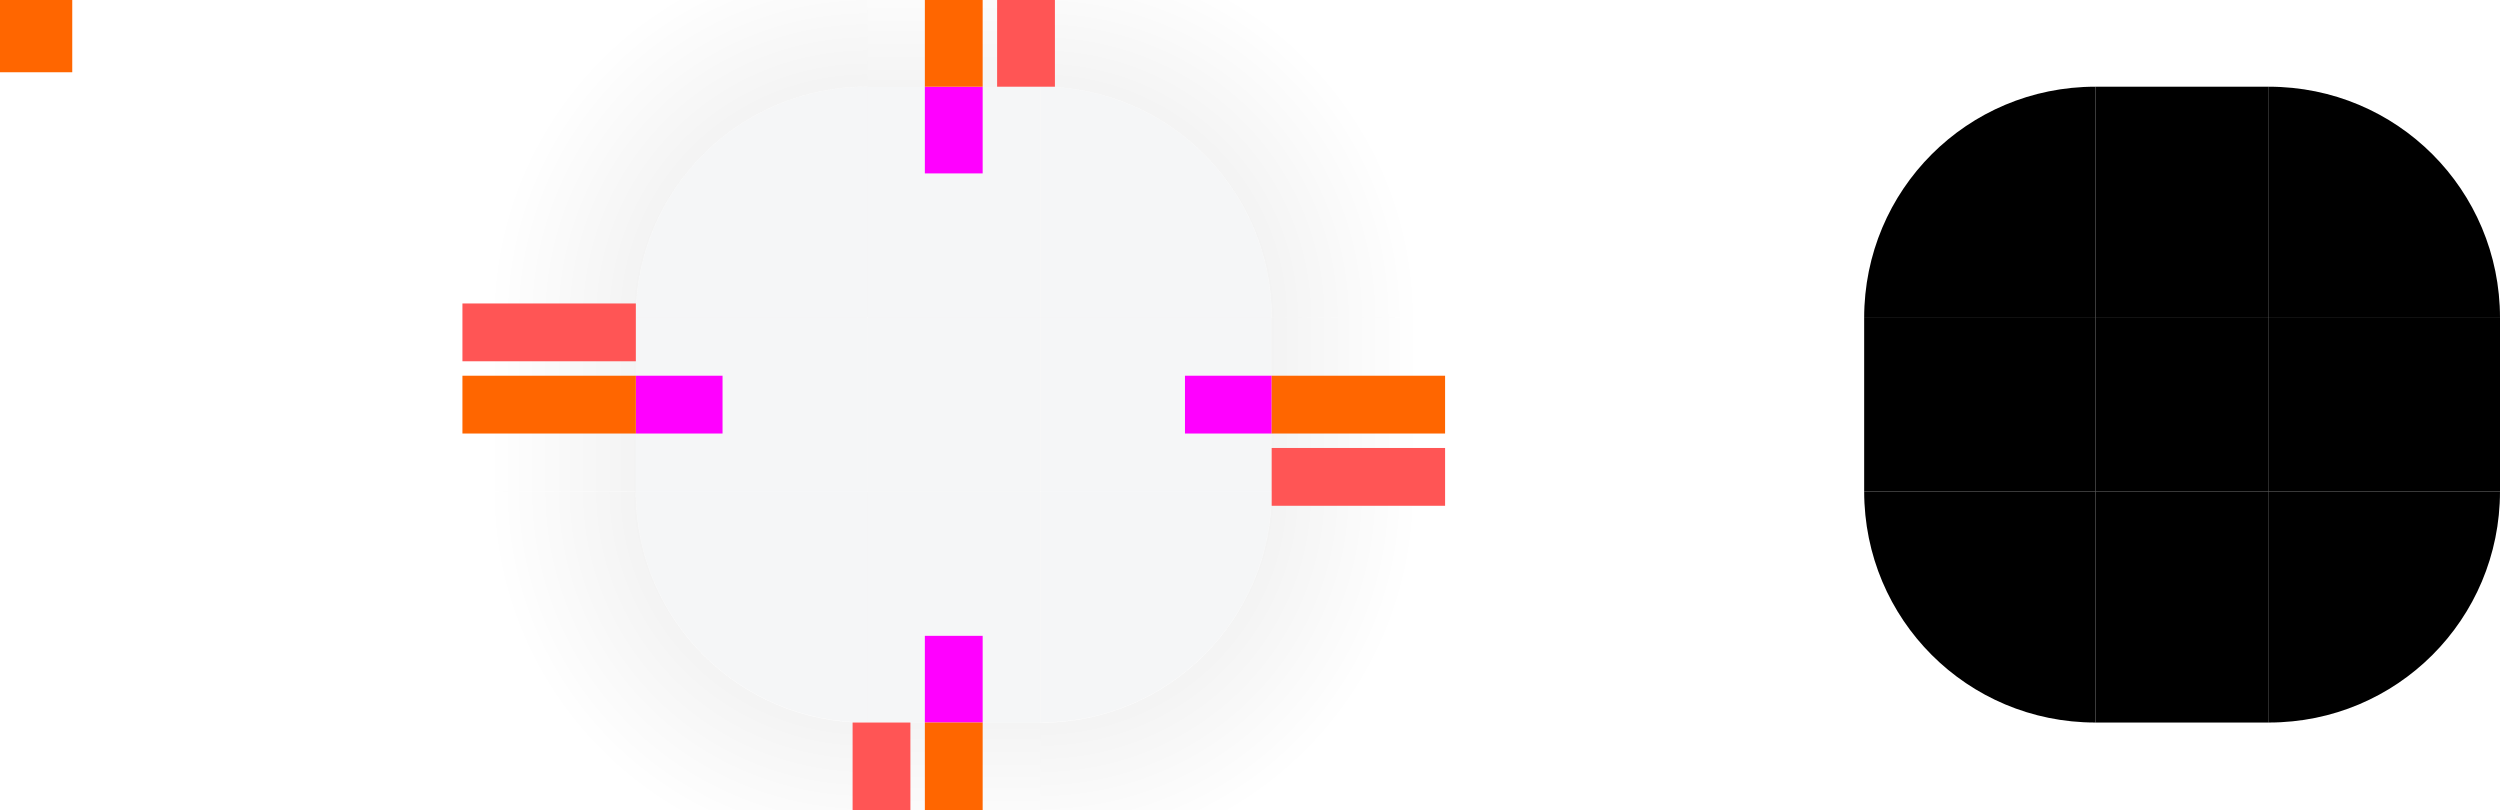
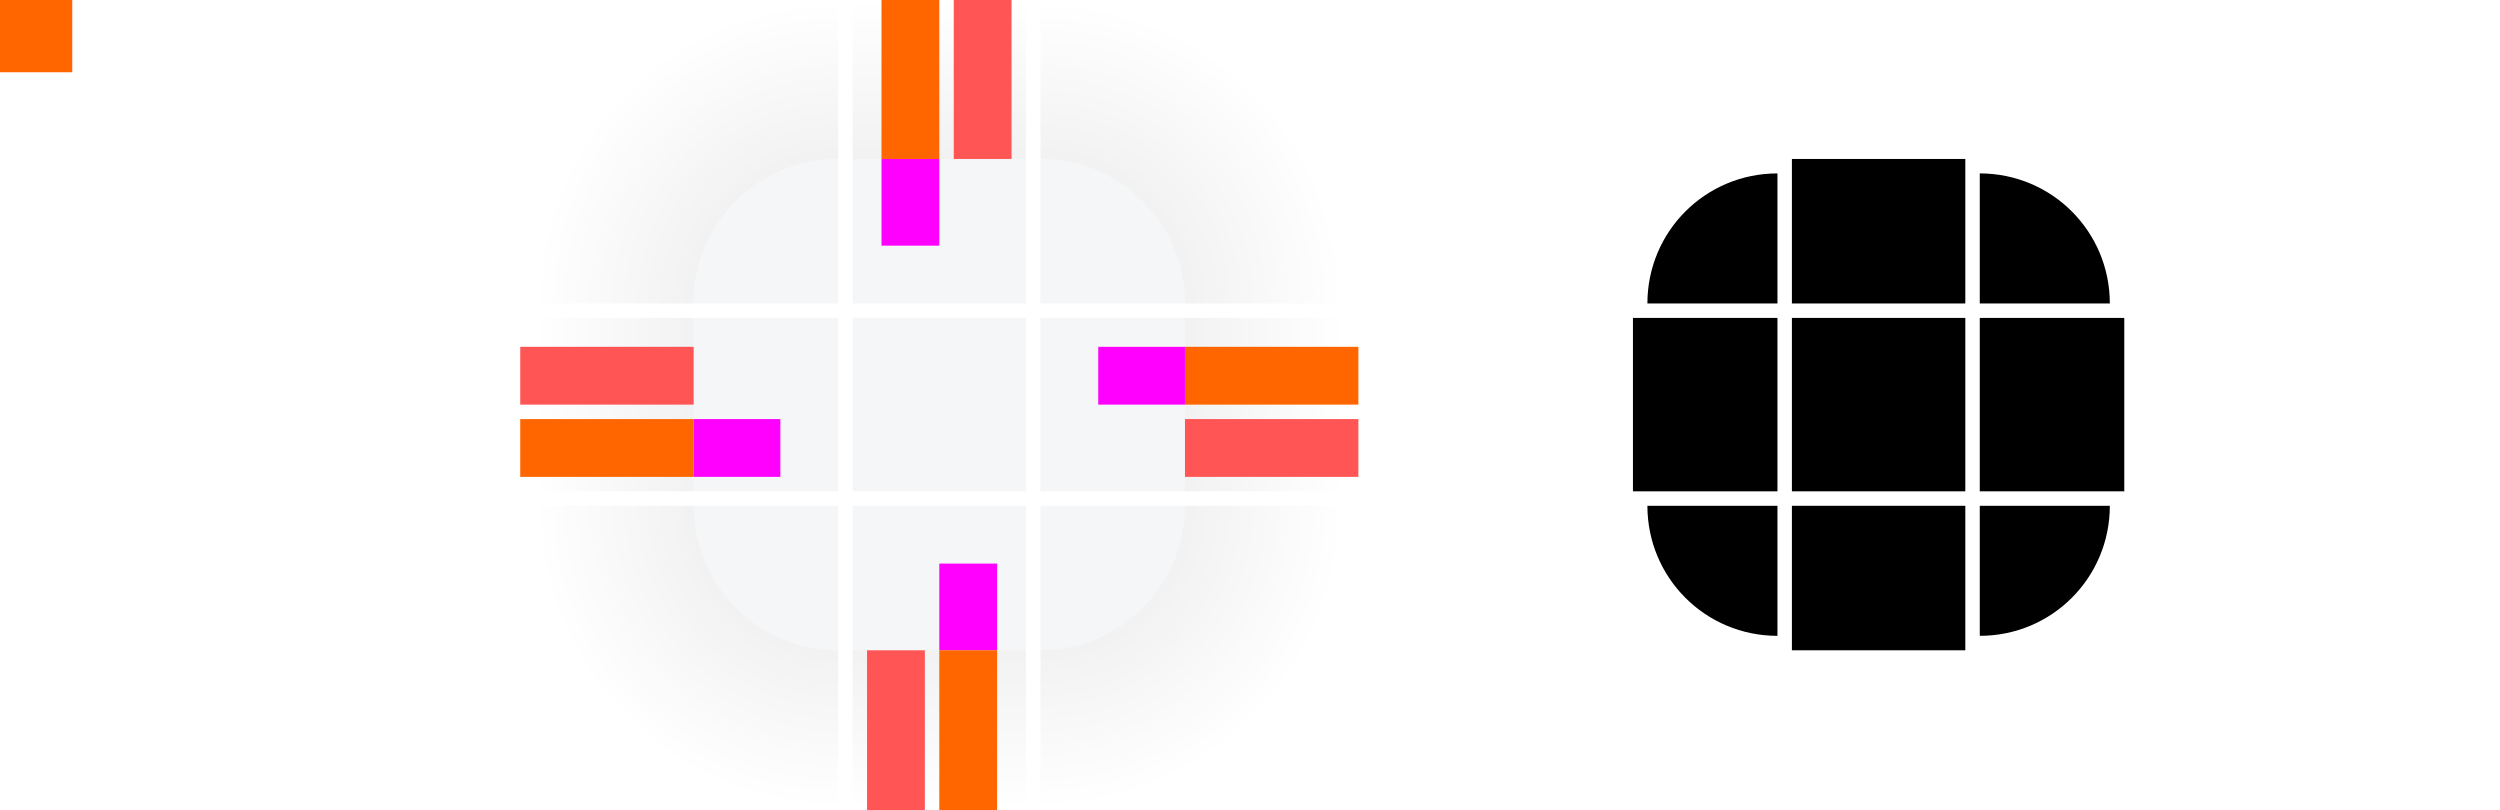
<svg xmlns="http://www.w3.org/2000/svg" xmlns:xlink="http://www.w3.org/1999/xlink" width="173" height="56" version="1.1" viewBox="0 0 173 56" id="svg1813">
  <defs id="defs1703">
    <style id="current-color-scheme" type="text/css">.ColorScheme-Text {
        color:#31363b;
        stop-color:#31363b;
      }
      .ColorScheme-Background {
        color:#eff0f1;
        stop-color:#eff0f1;
      }
      .ColorScheme-Highlight {
        color:#3daee9;
        stop-color:#3daee9;
      }
      .ColorScheme-ViewText {
        color:#31363b;
        stop-color:#31363b;
      }
      .ColorScheme-ViewBackground {
        color:#fcfcfc;
        stop-color:#fcfcfc;
      }
      .ColorScheme-ViewHover {
        color:#93cee9;
        stop-color:#93cee9;
      }
      .ColorScheme-ViewFocus{
        color:#3daee9;
        stop-color:#3daee9;
      }
      .ColorScheme-ButtonText {
        color:#31363b;
        stop-color:#31363b;
      }
      .ColorScheme-ButtonBackground {
        color:#eff0f1;
        stop-color:#eff0f1;
      }
      .ColorScheme-ButtonHover {
        color:#93cee9;
        stop-color:#93cee9;
      }
      .ColorScheme-ButtonFocus{
        color:#3daee9;
        stop-color:#3daee9;
      }</style>
    <linearGradient id="linearGradient4270">
      <stop stop-color="#000000" stop-opacity=".667" offset="0" id="stop1690" />
      <stop stop-color="#000000" stop-opacity="0" offset="1" id="stop1692" />
    </linearGradient>
-     <radialGradient id="radialGradient1031" cx="77" cy="12" r="6" gradientTransform="matrix(5.7846e-6 4.2778 -4.3333 5.8598e-6 124 -295.39)" gradientUnits="userSpaceOnUse" xlink:href="#linearGradient4270" />
-     <radialGradient id="radialGradient1025" cx="77" cy="12" r="6" gradientTransform="matrix(-1.5825e-5 4.2778 4.3333 1.6031e-5 8.0013 -295.39)" gradientUnits="userSpaceOnUse" xlink:href="#linearGradient4270" />
-     <radialGradient id="radialGradient1019" cx="77" cy="12" r="6" gradientTransform="matrix(2.9688e-5 -4.2778 -4.3333 -3.0073e-5 124 351.39)" gradientUnits="userSpaceOnUse" xlink:href="#linearGradient4270" />
-     <linearGradient id="linearGradient4950" x1="49" x2="62" y1="932.36" y2="932.36" gradientTransform="matrix(.85714 0 0 1 8.9999 0)" gradientUnits="userSpaceOnUse" xlink:href="#linearGradient4270" />
-     <linearGradient id="linearGradient4948" x1="-21" x2="-8" y1="932.36" y2="932.36" gradientTransform="matrix(.85714 0 0 1 -1 0)" gradientUnits="userSpaceOnUse" xlink:href="#linearGradient4270" />
-     <linearGradient id="linearGradient4934" x1="946.36" x2="958.86" y1="-35" y2="-35" gradientTransform="matrix(.85714 0 0 1 137.2 0)" gradientUnits="userSpaceOnUse" xlink:href="#linearGradient4270" />
-     <radialGradient id="radialGradient994" cx="77" cy="12" r="6" gradientTransform="matrix(-2.4781e-5 -4.2778 4.3333 -2.5103e-5 8.0021 351.39)" gradientUnits="userSpaceOnUse" xlink:href="#linearGradient4270" />
-     <linearGradient id="linearGradient4920" x1="-918.36" x2="-905.86" y1="-35" y2="-35" gradientTransform="matrix(1.2857 0 0 1 264.4 0)" gradientUnits="userSpaceOnUse" xlink:href="#linearGradient4270" />
+     <radialGradient id="radialGradient994" cx="77" cy="12" r="6" gradientTransform="matrix(2.7475373e-5,-2.997807,2.999891,2.7471008e-5,-45.14383,1176.048)" gradientUnits="userSpaceOnUse" xlink:href="#linearGradient4270" fx="77" fy="12" />
+     <linearGradient id="linearGradient4920" x1="-915.384" x2="-904.883" y1="-35" y2="-35" gradientTransform="matrix(1.999948,0,0,0.375,1814.72,-52.875)" gradientUnits="userSpaceOnUse" xlink:href="#linearGradient4270" />
  </defs>
-   <g id="shadow-topleft" transform="matrix(1.1667 0 0 1.1667 64.667 -1086.8)" opacity=".5">
-     <path transform="matrix(.85715 0 0 .85715 -55.429 931.51)" d="m32-6v28h12c0-8.864 7.136-16 16-16v-12h-28z" fill="url(#radialGradient994)" opacity=".35" id="path1705" />
-   </g>
-   <g id="shadow-topright" transform="matrix(-1.1667 0 0 1.1667 67.333 -1086.8)" opacity=".5">
-     <path transform="matrix(-.85714 0 0 .85714 57.714 931.51)" d="m72-6v12c8.864 0 16 7.136 16 16h12v-28h-28z" fill="url(#radialGradient1019)" opacity=".35" id="path1708" />
-   </g>
-   <g id="shadow-bottomright" transform="matrix(-1.1667 0 0 -1.1667 67.333 1142.8)" opacity=".5">
-     <path transform="matrix(-.85714 0 0 -.85714 57.714 979.5)" d="m88 34c0 8.864-7.136 16-16 16v12h28v-28h-12z" fill="url(#radialGradient1031)" opacity=".35" id="path1711" />
-   </g>
-   <g id="shadow-bottomleft" transform="matrix(1.1667 0 0 -1.1667 64.667 1142.8)" opacity=".5">
-     <path transform="matrix(.85714 0 0 -.85714 -55.429 979.5)" d="m32 34v28h28v-12c-8.864 0-16-7.136-16-16h-12z" fill="url(#radialGradient1025)" opacity=".35" id="path1714" />
+   <g id="shadow-topleft" transform="matrix(1.1667,0,0,1.1667,68.667,-1081.792)">
+     <path id="path1705" style="opacity:0.15;fill:url(#radialGradient994);stroke-width:1" d="m -27.999,926.367 v 18.852 l 10.285,0.005 c 0,-4.747 3.823,-8.568 8.571,-8.568 v -10.288 z" />
  </g>
  <rect id="hint-tile-center" y="-1.4648e-5" width="5" height="5" fill="#ff6600" />
-   <g id="top" transform="matrix(0.375,0,0,2.6667,52.875,-2421.657)">
+   <g id="top" transform="matrix(0.375,0,0,1.666667,51.875,-1506.267)">
    <rect transform="matrix(0,-1,-1,0,0,0)" x="-916.36" y="-51" width="6" height="32" class="ColorScheme-Background" fill="currentColor" opacity="0.6" id="rect1718" />
  </g>
-   <g id="topleft" transform="matrix(1.3333,0,0,1.3333,26.6675,-1207.783)">
-     <path d="m 25,910.36 c -6.648,0 -12,5.352 -12,12 h 12 v -10 z" class="ColorScheme-Background" fill="currentColor" opacity="0.6" id="path1721" />
+   <g id="topleft" transform="matrix(1.3333,0,0,1.3333,30.66749,-1202.783)">
+     <path d="M 20.5,910.36 C 16.345,910.36 13,913.705 13,917.86 h 7.5 v -6.25 z" class="ColorScheme-Background" fill="currentColor" opacity="0.6" id="path1721" style="stroke-width:0.625" />
  </g>
-   <g id="topright" transform="matrix(1.3333,0,0,1.3333,12.0015,-1207.783)">
+   <g id="topright" transform="matrix(0.8333333,0,0,0.8333333,34.49217,-747.633)">
    <path d="m 45,910.36 v 12 h 12 c 0,-6.648 -5.352,-12 -12,-12 z" class="ColorScheme-Background" fill="currentColor" opacity="0.6" id="path1724" />
  </g>
-   <g id="bottom" transform="matrix(0.375,0,0,2.6667,52.875,-2494.992)">
+   <g id="bottom" transform="matrix(0.375,0,0,1.666667,51.875,-1545.6)">
    <rect transform="rotate(90)" x="948.36" y="-51" width="6" height="32" class="ColorScheme-Background" fill="currentColor" opacity="0.6" id="rect1727" />
  </g>
-   <g id="bottomleft" transform="matrix(1.3333,0,0,1.3333,26.6675,-1222.449)">
+   <g id="bottomleft" transform="matrix(0.8333333,0,0,0.8333333,37.16667,-750.3)">
    <path d="m 13,942.36 c 0,6.648 5.352,12 12,12 v -12 H 15 Z" class="ColorScheme-Background" fill="currentColor" opacity="0.6" id="path1730" />
  </g>
-   <g id="bottomright" transform="matrix(1.3333,0,0,1.3333,12.0015,-1222.449)">
+   <g id="bottomright" transform="matrix(0.8333333,0,0,0.8333333,34.5,-750.3)">
    <path d="m 45,942.36 v 12 c 6.648,0 12,-5.352 12,-12 H 47 Z" class="ColorScheme-Background" fill="currentColor" opacity="0.6" id="path1733" />
  </g>
-   <g id="left" transform="matrix(2.6667,0,0,0.375,9.3327,-321.635)">
+   <g id="left" transform="matrix(1.666667,0,0,0.375,26.33333,-321.635)">
    <rect transform="scale(-1,1)" x="-19" y="916.36" width="6" height="32" class="ColorScheme-Background" fill="currentColor" opacity="0.6" id="rect1736" />
  </g>
-   <g id="right" transform="matrix(2.6667,0,0,0.375,-64.0017,-321.635)">
+   <g id="right" transform="matrix(1.666667,0,0,0.375,-13,-321.635)">
    <rect x="51" y="916.36" width="6" height="32" class="ColorScheme-Background" fill="currentColor" opacity="0.6" id="rect1739" />
  </g>
-   <rect id="center" x="60" y="22" width="12" height="12" class="ColorScheme-Background" fill="currentColor" opacity=".6" />
-   <rect id="hint-top-margin" x="64" y="6" width="4" height="6" fill="#ff00ff" stroke-width="1.414" />
-   <rect id="hint-bottom-margin" x="64" y="44" width="4" height="6" fill="#ff00ff" stroke-width="1.414" />
-   <rect id="hint-right-margin" transform="rotate(90)" x="26" y="-88" width="4" height="6" fill="#ff00ff" stroke-width="1.414" />
-   <rect id="hint-left-margin" transform="rotate(90)" x="26" y="-50" width="4" height="6" fill="#ff00ff" stroke-width="1.414" />
-   <g id="shadow-top" transform="matrix(.375 0 0 1.5556 52.875 -1403.5)" opacity=".5">
-     <rect transform="matrix(0,-1,-1,0,0,0)" x="-916.36" y="-51" width="6" height="32" fill="none" opacity="1" id="rect1747" />
-     <rect transform="matrix(0,-1,-1,0,0,0)" x="-906.08" y="-51" width="7.714" height="32" fill="url(#linearGradient4920)" opacity=".35" id="rect1749" />
-     <rect transform="matrix(0,-1,-1,0,0,0)" x="-911.36" y="-51" width="1" height="32" fill="none" opacity="1" id="rect1751" />
+   <rect id="center" x="59" y="22" width="12" height="12" class="ColorScheme-Background" fill="currentColor" opacity="0.6" />
+   <g id="shadow-top" transform="translate(-1,4.999999)">
+     <rect transform="matrix(0,-1,-1,0,0,0)" x="-16" y="-72" width="22" height="12" id="rect1747" style="fill:none;stroke-width:0.764" />
+     <rect transform="matrix(0,-1,-1,0,0,0)" x="-6" y="-72" width="12" height="12" id="rect1749" style="opacity:0.15;fill:url(#linearGradient4920);stroke-width:0.764" />
  </g>
-   <g id="shadow-bottom" transform="matrix(.375 0 0 2.3333 52.875 -2178.8)" opacity=".5">
-     <rect transform="rotate(90)" x="948.36" y="-51" width="6" height="32" fill="none" opacity="1" id="rect1754" />
-     <rect transform="rotate(90)" x="955.22" y="-51" width="5.143" height="32" fill="url(#linearGradient4934)" opacity=".35" id="rect1756" />
-     <rect transform="rotate(90)" x="953.36" y="-51" width="1" height="32" fill="none" opacity="1" id="rect1758" />
-   </g>
-   <g id="shadow-left" transform="matrix(2.3333 0 0 .375 15.667 -321.64)" opacity=".5">
-     <rect transform="scale(-1,1)" x="-19" y="916.36" width="6" height="32" fill="none" opacity="1" id="rect1761" />
-     <rect transform="scale(-1,1)" x="-12.143" y="916.36" width="5.143" height="32" fill="url(#linearGradient4948)" opacity=".35" id="rect1763" />
-     <rect transform="scale(-1,1)" x="-14" y="916.36" width="1" height="32" fill="none" opacity="1" id="rect1765" />
-   </g>
-   <g id="shadow-right" transform="matrix(2.3333 0 0 .375 -47 -321.64)" opacity=".5">
-     <rect x="51" y="916.36" width="6" height="32" fill="none" opacity="1" id="rect1768" />
-     <rect x="57.857" y="916.36" width="5.143" height="32" fill="url(#linearGradient4950)" opacity=".35" id="rect1770" />
-     <rect x="56" y="916.36" width="1" height="32" fill="none" opacity="1" id="rect1772" />
-   </g>
-   <rect id="shadow-hint-top-margin" x="64" y="-6" width="4" height="12" fill="#ff6600" />
-   <rect id="shadow-hint-bottom-margin" x="64" y="50" width="4" height="12" fill="#ff6600" />
-   <rect id="shadow-hint-right-margin" transform="rotate(90)" x="26" y="-100" width="4" height="12" fill="#ff6600" />
-   <rect id="shadow-hint-left-margin" transform="rotate(90)" x="26" y="-44" width="4" height="12" fill="#ff6600" />
-   <g id="mask-top" transform="matrix(.375 0 0 1.3333 137.87 -1207.8)">
+   <g id="mask-top" transform="matrix(0.375,0,0,0.8333333,116.87,-747.6442)">
    <rect transform="matrix(0,-1,-1,0,0,0)" x="-922.373" y="-51.013" width="12" height="32" fill="#000000" opacity="0.97" id="rect1779" style="opacity:1" />
  </g>
-   <g id="mask-topleft" transform="matrix(1.6,0,0,1.6,108.2,-1450.576)">
-     <path d="m 23,910.36 c -5.54,0 -10,4.46 -10,10 h 10 z" fill="#000000" opacity="0.97" stroke-width="2" id="path1782" style="opacity:1" />
+   <g id="mask-topleft" transform="translate(100,-899.36)">
+     <path d="m 23,910.36 c -5.54,0 -10,4.46 -10,10 h 10 z" id="path1274" style="fill:none" />
+     <path d="m 23,911.36 c -4.986,0 -9,4.014 -9,9 h 9 z" fill="#000000" id="path1782" />
  </g>
-   <g id="mask-topright" transform="matrix(2,0,0,2,59,-1814.72)">
-     <path d="m 49,910.36 v 8 h 8 c 0,-4.432 -3.568,-8 -8,-8 z" fill="#000000" opacity="0.97" stroke-width="1.6" id="path1785" style="opacity:1" />
-   </g>
-   <g id="mask-bottom" transform="matrix(0.375,0,0,1.6,137.875,-1476.976)">
+   <g id="mask-bottom" transform="matrix(0.375,0,0,1,116.875,-909.36)">
    <rect transform="rotate(90)" x="944.36" y="-51" width="10" height="32" fill="#000000" opacity="0.97" id="rect1788" style="opacity:1" />
  </g>
-   <g id="mask-bottomleft" transform="matrix(1.3333,0,0,1.3333,111.6675,-1222.449)">
-     <path d="m 13,942.36 c 0,6.648 5.352,12 12,12 v -12 z" fill="#000000" opacity="0.97" stroke-width="2.4" id="path1791" style="opacity:1" />
-   </g>
-   <g id="mask-bottomright" transform="matrix(1.3333,0,0,1.3333,97.0015,-1222.449)">
-     <path d="m 45,942.36 v 12 c 6.648,0 12,-5.352 12,-12 z" fill="#000000" opacity="0.97" stroke-width="2.4" id="path1794" style="opacity:1" />
-   </g>
-   <g id="mask-left" transform="matrix(1.3333,0,0,0.60001,111.6675,-531.4254)">
+   <g id="mask-left" transform="matrix(0.8333333,0,0,0.60001,102.1667,-531.4252)">
    <rect transform="scale(-1,1)" x="-25" y="922.36" width="12" height="20" fill="#000000" opacity="0.97" id="rect1797" style="opacity:1" />
  </g>
-   <g id="mask-right" transform="matrix(1.6,0,0,0.375,81.8,-321.635)">
+   <g id="mask-right" transform="matrix(1,0,0,0.375,90,-321.635)">
    <rect x="47" y="916.36" width="10" height="32" fill="#000000" opacity="0.97" id="rect1800" style="opacity:1" />
  </g>
-   <rect id="mask-center" x="145" y="22" width="12" height="12" fill="#000000" opacity=".97" style="opacity:1" />
+   <rect id="mask-center" x="124" y="22" width="12" height="12" fill="#000000" />
  <rect id="shadow-center" x="60" y="78.255" width="12" height="12" opacity="0" stroke-width=".375" />
-   <rect id="shadow-hint-top-inset" x="69" y="-6" width="4" height="12" fill="#ff5555" />
-   <rect id="shadow-hint-bottom-inset" x="59" y="50" width="4" height="12" fill="#ff5555" />
-   <rect id="shadow-hint-right-inset" transform="rotate(90)" x="31" y="-100" width="4" height="12" fill="#ff5555" />
-   <rect id="shadow-hint-left-inset" transform="rotate(90)" x="21" y="-44" width="4" height="12" fill="#ff5555" />
-   <rect id="hint-top-inset" height="9.9999999e-09" style="fill:#00ff00" width="4" x="69" y="8" />
-   <rect id="hint-bottom-inset" height="9.9999999e-09" style="fill:#00ff00" width="4" x="59" y="47" />
-   <rect id="hint-left-inset" height="4" style="fill:#00ff00" width="9.9999999e-09" x="45" y="21" />
-   <rect id="hint-right-inset" height="4" style="fill:#00ff00" width="9.9999999e-09" x="85" y="31" />
  <rect style="color:#eff0f1;fill:currentColor;fill-opacity:1;stroke:none;stop-color:#eff0f1" id="thick-center" width="32" height="32" x="54" y="-65" class="ColorScheme-Background" />
  <rect transform="rotate(90)" style="fill:#800080;fill-opacity:1;stroke:none;stroke-width:1.155" id="thick-hint-right-margin" width="4" height="8" x="-45" y="-91" />
  <rect transform="rotate(90)" y="-55" x="-45" height="8" width="4" id="thick-hint-left-margin" style="fill:#800080;fill-opacity:1;stroke:none;stroke-width:1.155" />
  <rect y="-71" x="73" height="8" width="4" id="thick-hint-top-margin" style="fill:#800080;fill-opacity:1;stroke:none;stroke-width:1.155" />
  <rect style="fill:#800080;fill-opacity:1;stroke:none;stroke-width:1.155" id="thick-hint-bottom-margin" width="4" height="8" x="74" y="-35" />
+   <use x="0" y="0" xlink:href="#shadow-topleft" id="shadow-topright" transform="rotate(90,64.99998,27.99998)" />
+   <use x="0" y="0" xlink:href="#shadow-topleft" id="shadow-bottomright" transform="rotate(180,65,27.99998)" />
+   <use x="0" y="0" xlink:href="#shadow-topleft" id="shadow-bottomleft" transform="rotate(-90,65.00002,27.99998)" />
+   <use x="0" y="0" xlink:href="#shadow-top" id="shadow-right" transform="rotate(90,64.99998,27.99998)" />
+   <use x="0" y="0" xlink:href="#shadow-top" id="shadow-bottom" transform="rotate(180,65,27.99998)" />
+   <use x="0" y="0" xlink:href="#shadow-top" id="shadow-left" transform="rotate(-90,65.00002,27.99998)" />
+   <rect id="hint-left-margin" transform="rotate(90)" x="29" y="-54" width="4" height="6" fill="#ff00ff" stroke-width="1.414" />
+   <rect id="shadow-hint-left-margin" transform="rotate(90)" x="29" y="-48" width="4" height="12" fill="#ff6600" />
+   <rect id="shadow-hint-left-inset" transform="rotate(90)" x="24" y="-48" width="4" height="12" fill="#ff5555" />
+   <rect id="hint-left-inset" height="4" style="fill:#00ff00" width="9.9999999e-09" x="49" y="24" />
+   <rect id="hint-right-margin" transform="rotate(90)" x="24" y="-82" width="4" height="6" fill="#ff00ff" stroke-width="1.414" />
+   <rect id="shadow-hint-right-margin" transform="rotate(90)" x="24" y="-94" width="4" height="12" fill="#ff6600" />
+   <rect id="shadow-hint-right-inset" transform="rotate(90)" x="29" y="-94" width="4" height="12" fill="#ff5555" />
+   <rect id="hint-right-inset" height="4" style="fill:#00ff00" width="9.9999999e-09" x="79" y="29" />
+   <rect id="hint-bottom-margin" x="65" y="39" width="4" height="6" fill="#ff00ff" stroke-width="1.414" />
+   <rect id="shadow-hint-bottom-margin" x="65" y="45" width="4" height="12" fill="#ff6600" />
+   <rect id="shadow-hint-bottom-inset" x="60" y="45" width="4" height="12" fill="#ff5555" />
+   <rect id="hint-bottom-inset" height="9.9999999e-09" style="fill:#00ff00" width="4" x="60" y="42" />
+   <rect id="hint-top-margin" x="61" y="11" width="4" height="6" fill="#ff00ff" stroke-width="1.414" />
+   <rect id="shadow-hint-top-margin" x="61" y="-1" width="4" height="12" fill="#ff6600" />
+   <rect id="shadow-hint-top-inset" x="66" y="-1" width="4" height="12" fill="#ff5555" />
+   <rect id="hint-top-inset" height="9.9999999e-09" style="fill:#00ff00" width="4" x="66" y="13" />
+   <g id="mask-topright" transform="rotate(90,529.68,527.68)">
+     <path d="m 23,910.36 c -5.54,0 -10,4.46 -10,10 h 10 z" id="path1276" style="fill:none" />
+     <path d="m 23,911.36 c -4.986,0 -9,4.014 -9,9 h 9 z" fill="#000000" id="path1278" />
+   </g>
+   <g id="mask-bottomright" transform="rotate(180,80,477.68)">
+     <path d="m 23,910.36 c -5.54,0 -10,4.46 -10,10 h 10 z" id="path1282" style="fill:none" />
+     <path d="m 23,911.36 c -4.986,0 -9,4.014 -9,9 h 9 z" fill="#000000" id="path1284" />
+   </g>
+   <g id="mask-bottomleft" transform="rotate(-90,-369.68,427.68)">
+     <path d="m 23,910.36 c -5.54,0 -10,4.46 -10,10 h 10 z" id="path1288" style="fill:none" />
+     <path d="m 23,911.36 c -4.986,0 -9,4.014 -9,9 h 9 z" fill="#000000" id="path1290" />
+   </g>
</svg>
